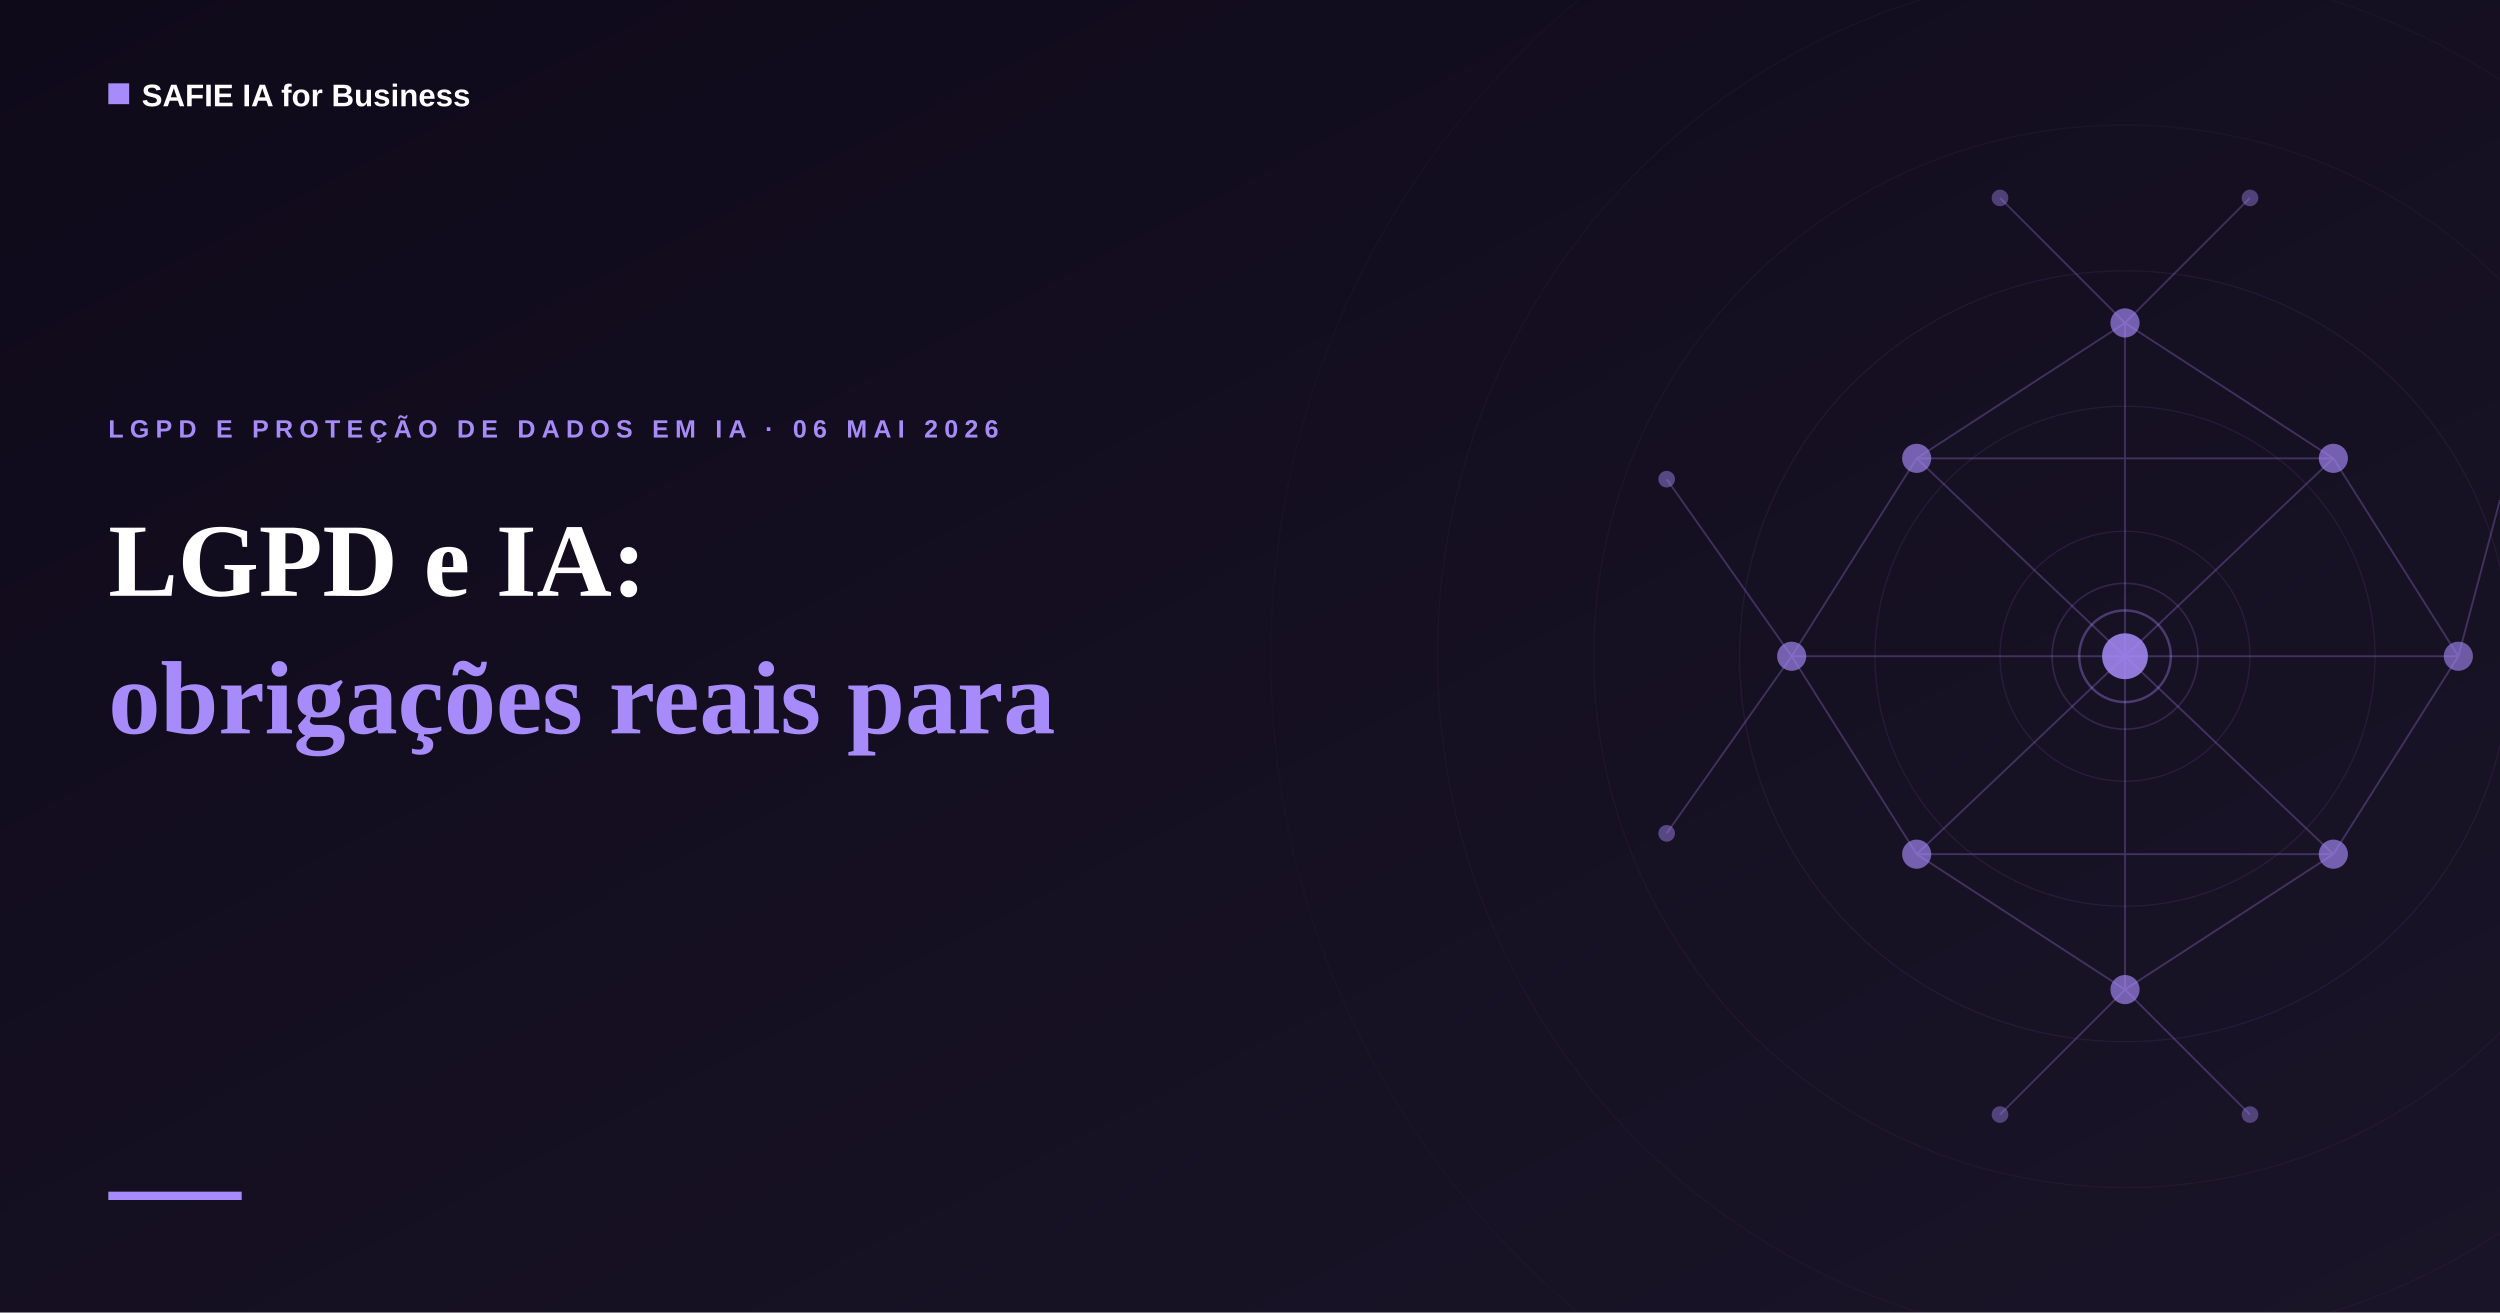
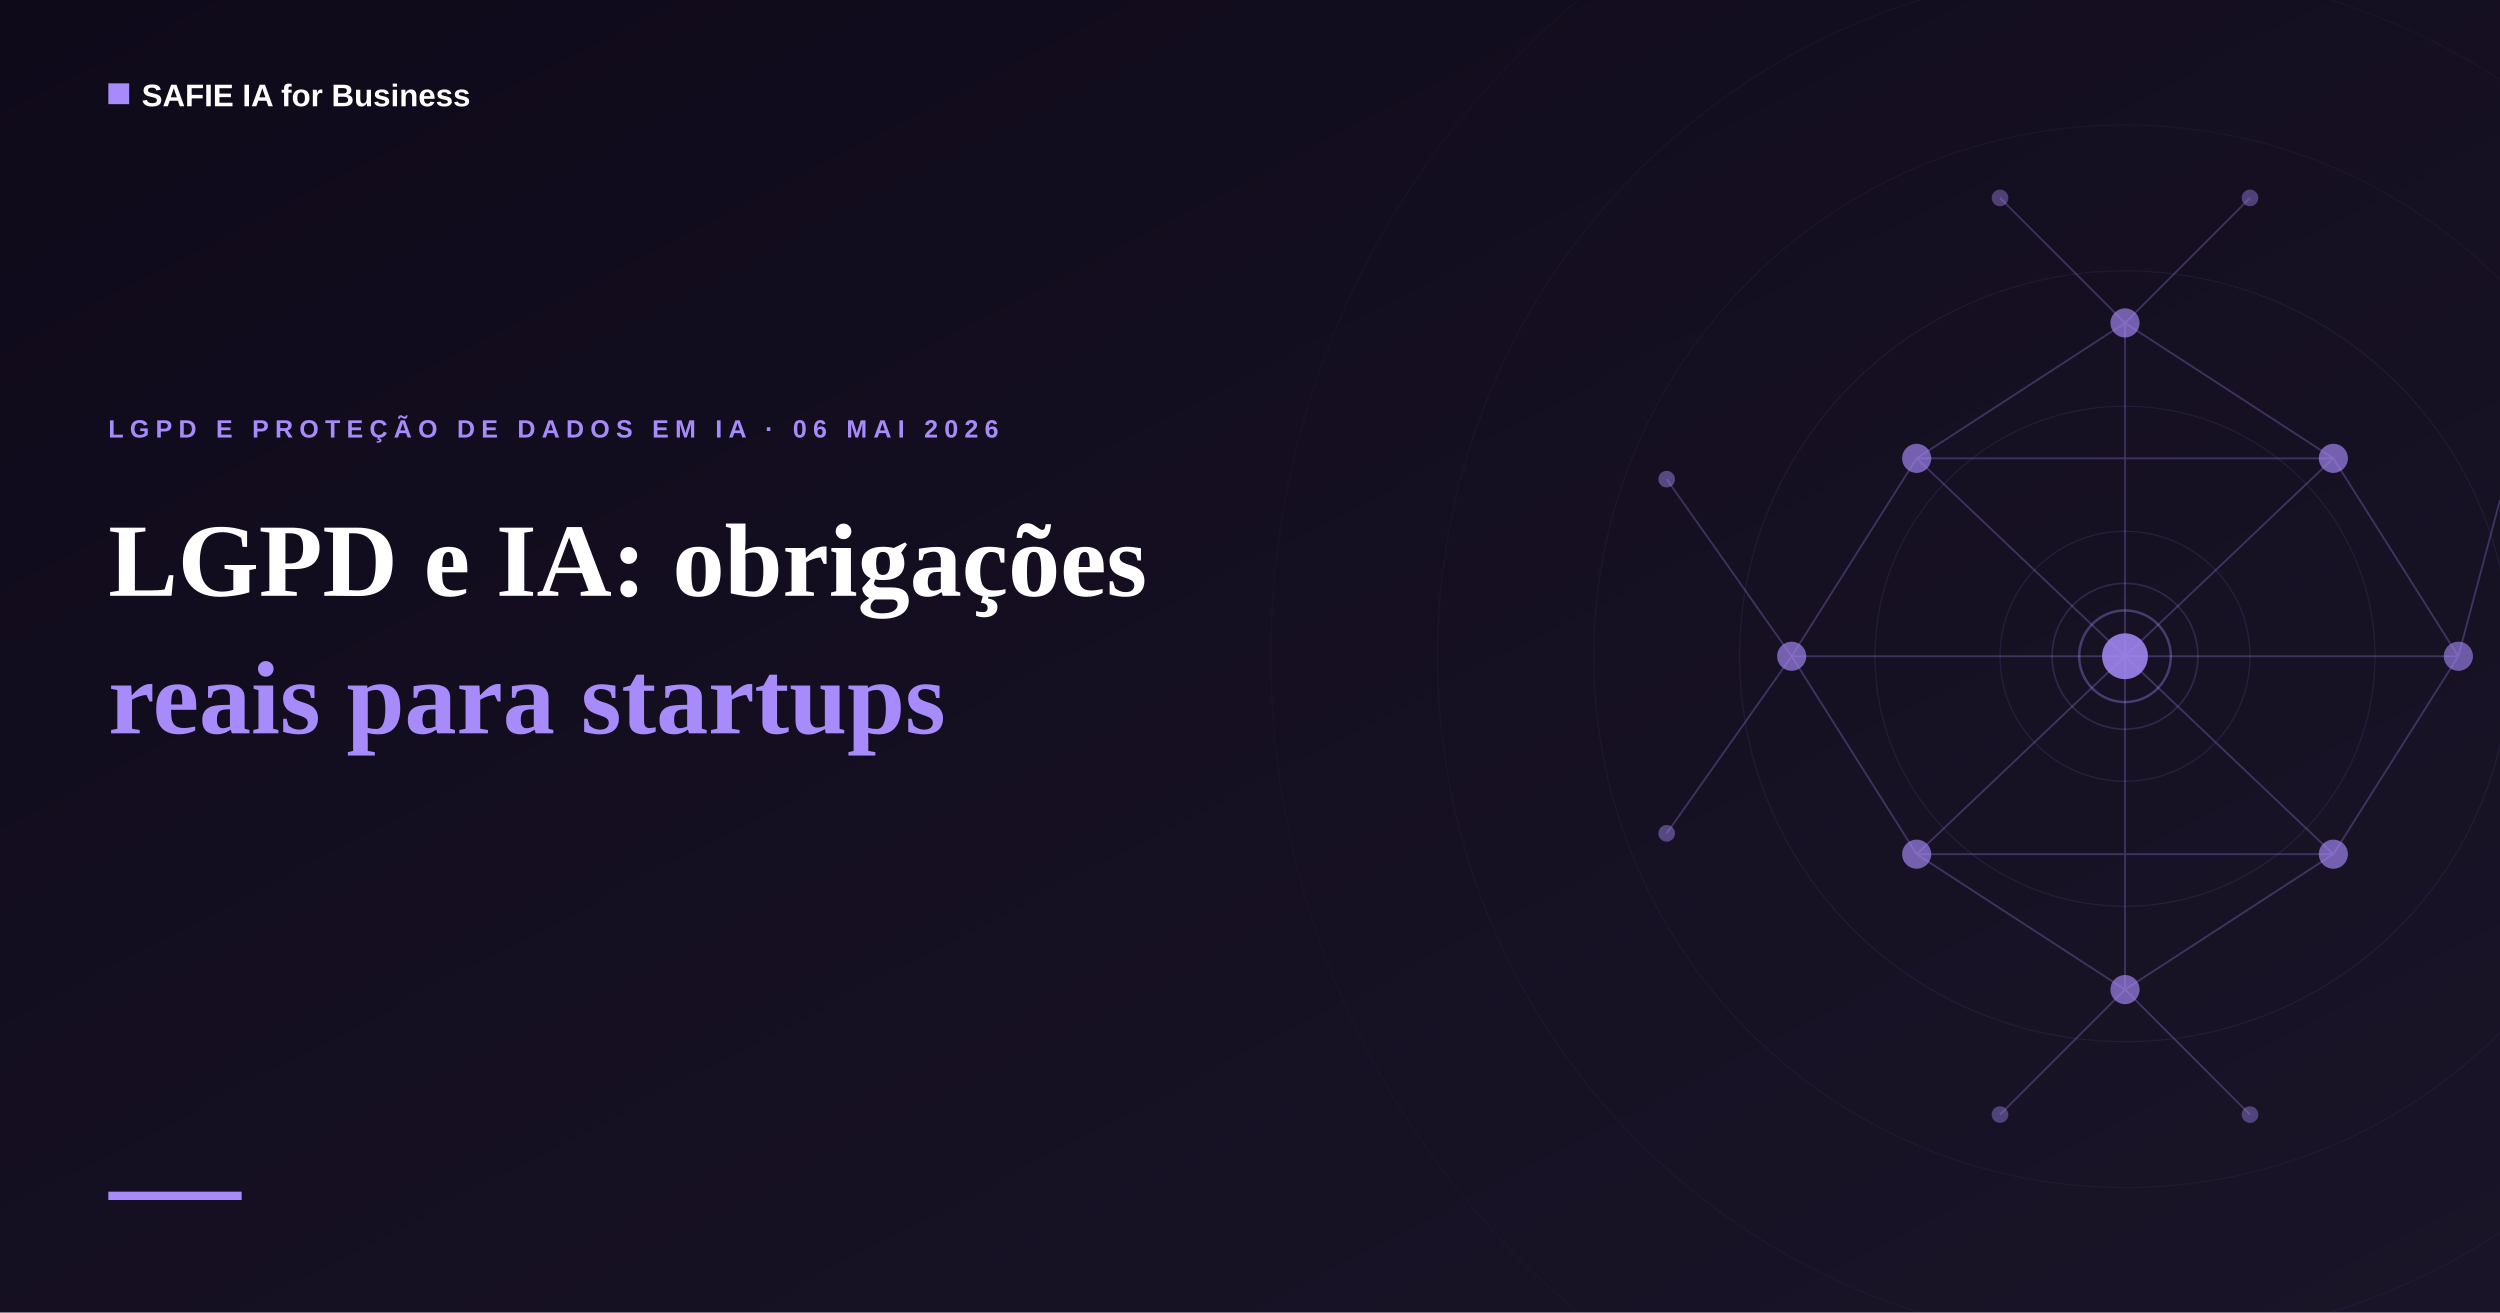
<svg xmlns="http://www.w3.org/2000/svg" viewBox="0 0 1200 630" width="1200" height="630">
  <defs>
    <linearGradient id="bg-grad" x1="0%" y1="0%" x2="100%" y2="100%">
      <stop offset="0%" stop-color="#0f0a1a" />
      <stop offset="100%" stop-color="#1a1428" />
    </linearGradient>
  </defs>
  <rect width="1200" height="630" fill="url(#bg-grad)" />
  <g stroke="#a78bfa" fill="none">
    <circle cx="1020" cy="315" r="60" stroke-width="0.6" opacity="0.12" />
    <circle cx="1020" cy="315" r="120" stroke-width="0.6" opacity="0.10" />
    <circle cx="1020" cy="315" r="185" stroke-width="0.6" opacity="0.08" />
    <circle cx="1020" cy="315" r="255" stroke-width="0.5" opacity="0.06" />
    <circle cx="1020" cy="315" r="330" stroke-width="0.5" opacity="0.05" />
    <circle cx="1020" cy="315" r="410" stroke-width="0.4" opacity="0.04" />
  </g>
  <g stroke="#a78bfa" stroke-width="0.9" opacity="0.28" fill="none">
    <line x1="1020" y1="315" x2="920" y2="220" />
    <line x1="1020" y1="315" x2="1120" y2="220" />
    <line x1="1020" y1="315" x2="920" y2="410" />
    <line x1="1020" y1="315" x2="1120" y2="410" />
    <line x1="1020" y1="315" x2="860" y2="315" />
    <line x1="1020" y1="315" x2="1180" y2="315" />
    <line x1="1020" y1="315" x2="1020" y2="155" />
    <line x1="1020" y1="315" x2="1020" y2="475" />
    <line x1="920" y1="220" x2="1120" y2="220" />
    <line x1="920" y1="410" x2="1120" y2="410" />
    <line x1="920" y1="220" x2="860" y2="315" />
    <line x1="920" y1="410" x2="860" y2="315" />
    <line x1="1120" y1="220" x2="1180" y2="315" />
    <line x1="1120" y1="410" x2="1180" y2="315" />
    <line x1="1020" y1="155" x2="920" y2="220" />
    <line x1="1020" y1="155" x2="1120" y2="220" />
    <line x1="1020" y1="475" x2="920" y2="410" />
    <line x1="1020" y1="475" x2="1120" y2="410" />
    <line x1="860" y1="315" x2="800" y2="230" />
    <line x1="860" y1="315" x2="800" y2="400" />
    <line x1="1180" y1="315" x2="1200" y2="240" />
    <line x1="1020" y1="155" x2="960" y2="95" />
    <line x1="1020" y1="155" x2="1080" y2="95" />
    <line x1="1020" y1="475" x2="960" y2="535" />
    <line x1="1020" y1="475" x2="1080" y2="535" />
  </g>
  <circle cx="1020" cy="315" r="11" fill="#a78bfa" opacity="0.85" />
  <circle cx="1020" cy="315" r="22" fill="none" stroke="#a78bfa" stroke-width="1.2" opacity="0.35" />
  <circle cx="1020" cy="315" r="35" fill="none" stroke="#a78bfa" stroke-width="0.8" opacity="0.18" />
  <circle cx="920" cy="220" r="7" fill="#a78bfa" opacity="0.65" />
  <circle cx="1120" cy="220" r="7" fill="#a78bfa" opacity="0.65" />
  <circle cx="920" cy="410" r="7" fill="#a78bfa" opacity="0.65" />
  <circle cx="1120" cy="410" r="7" fill="#a78bfa" opacity="0.65" />
  <circle cx="860" cy="315" r="7" fill="#a78bfa" opacity="0.65" />
  <circle cx="1180" cy="315" r="7" fill="#a78bfa" opacity="0.60" />
  <circle cx="1020" cy="155" r="7" fill="#a78bfa" opacity="0.65" />
  <circle cx="1020" cy="475" r="7" fill="#a78bfa" opacity="0.65" />
  <circle cx="800" cy="230" r="4" fill="#a78bfa" opacity="0.45" />
  <circle cx="800" cy="400" r="4" fill="#a78bfa" opacity="0.45" />
  <circle cx="960" cy="95" r="4" fill="#a78bfa" opacity="0.40" />
  <circle cx="1080" cy="95" r="4" fill="#a78bfa" opacity="0.40" />
  <circle cx="960" cy="535" r="4" fill="#a78bfa" opacity="0.40" />
  <circle cx="1080" cy="535" r="4" fill="#a78bfa" opacity="0.40" />
  <rect x="52" y="40" width="10" height="10" fill="#a78bfa" />
  <text x="68" y="51" fill="#ffffff" font-family="'DM Sans', Arial, sans-serif" font-size="15" font-weight="600">SAFIE IA for Business</text>
  <text x="52" y="210" fill="#a78bfa" font-family="'DM Sans', Arial, sans-serif" font-size="12" font-weight="600" letter-spacing="3">LGPD E PROTEÇÃO DE DADOS EM IA · 06 MAI 2026</text>
-   <text x="52" y="286" fill="#ffffff" font-family="Georgia, 'Times New Roman', serif" font-size="50" font-weight="700">LGPD e IA:</text>
-   <text x="52" y="352" fill="#a78bfa" font-family="Georgia, 'Times New Roman', serif" font-size="50" font-weight="700">obrigações reais para</text>
+   <text x="52" y="286" fill="#ffffff" font-family="Georgia, 'Times New Roman', serif" font-size="50" font-weight="700">LGPD e IA: obrigações</text>
+   <text x="52" y="352" fill="#a78bfa" font-family="Georgia, 'Times New Roman', serif" font-size="50" font-weight="700">reais para startups</text>
  <text x="52" y="418" fill="#a78bfa" font-family="Georgia, 'Times New Roman', serif" font-size="50" font-weight="700" />
  <rect x="52" y="572" width="64" height="4" fill="#a78bfa" />
</svg>
